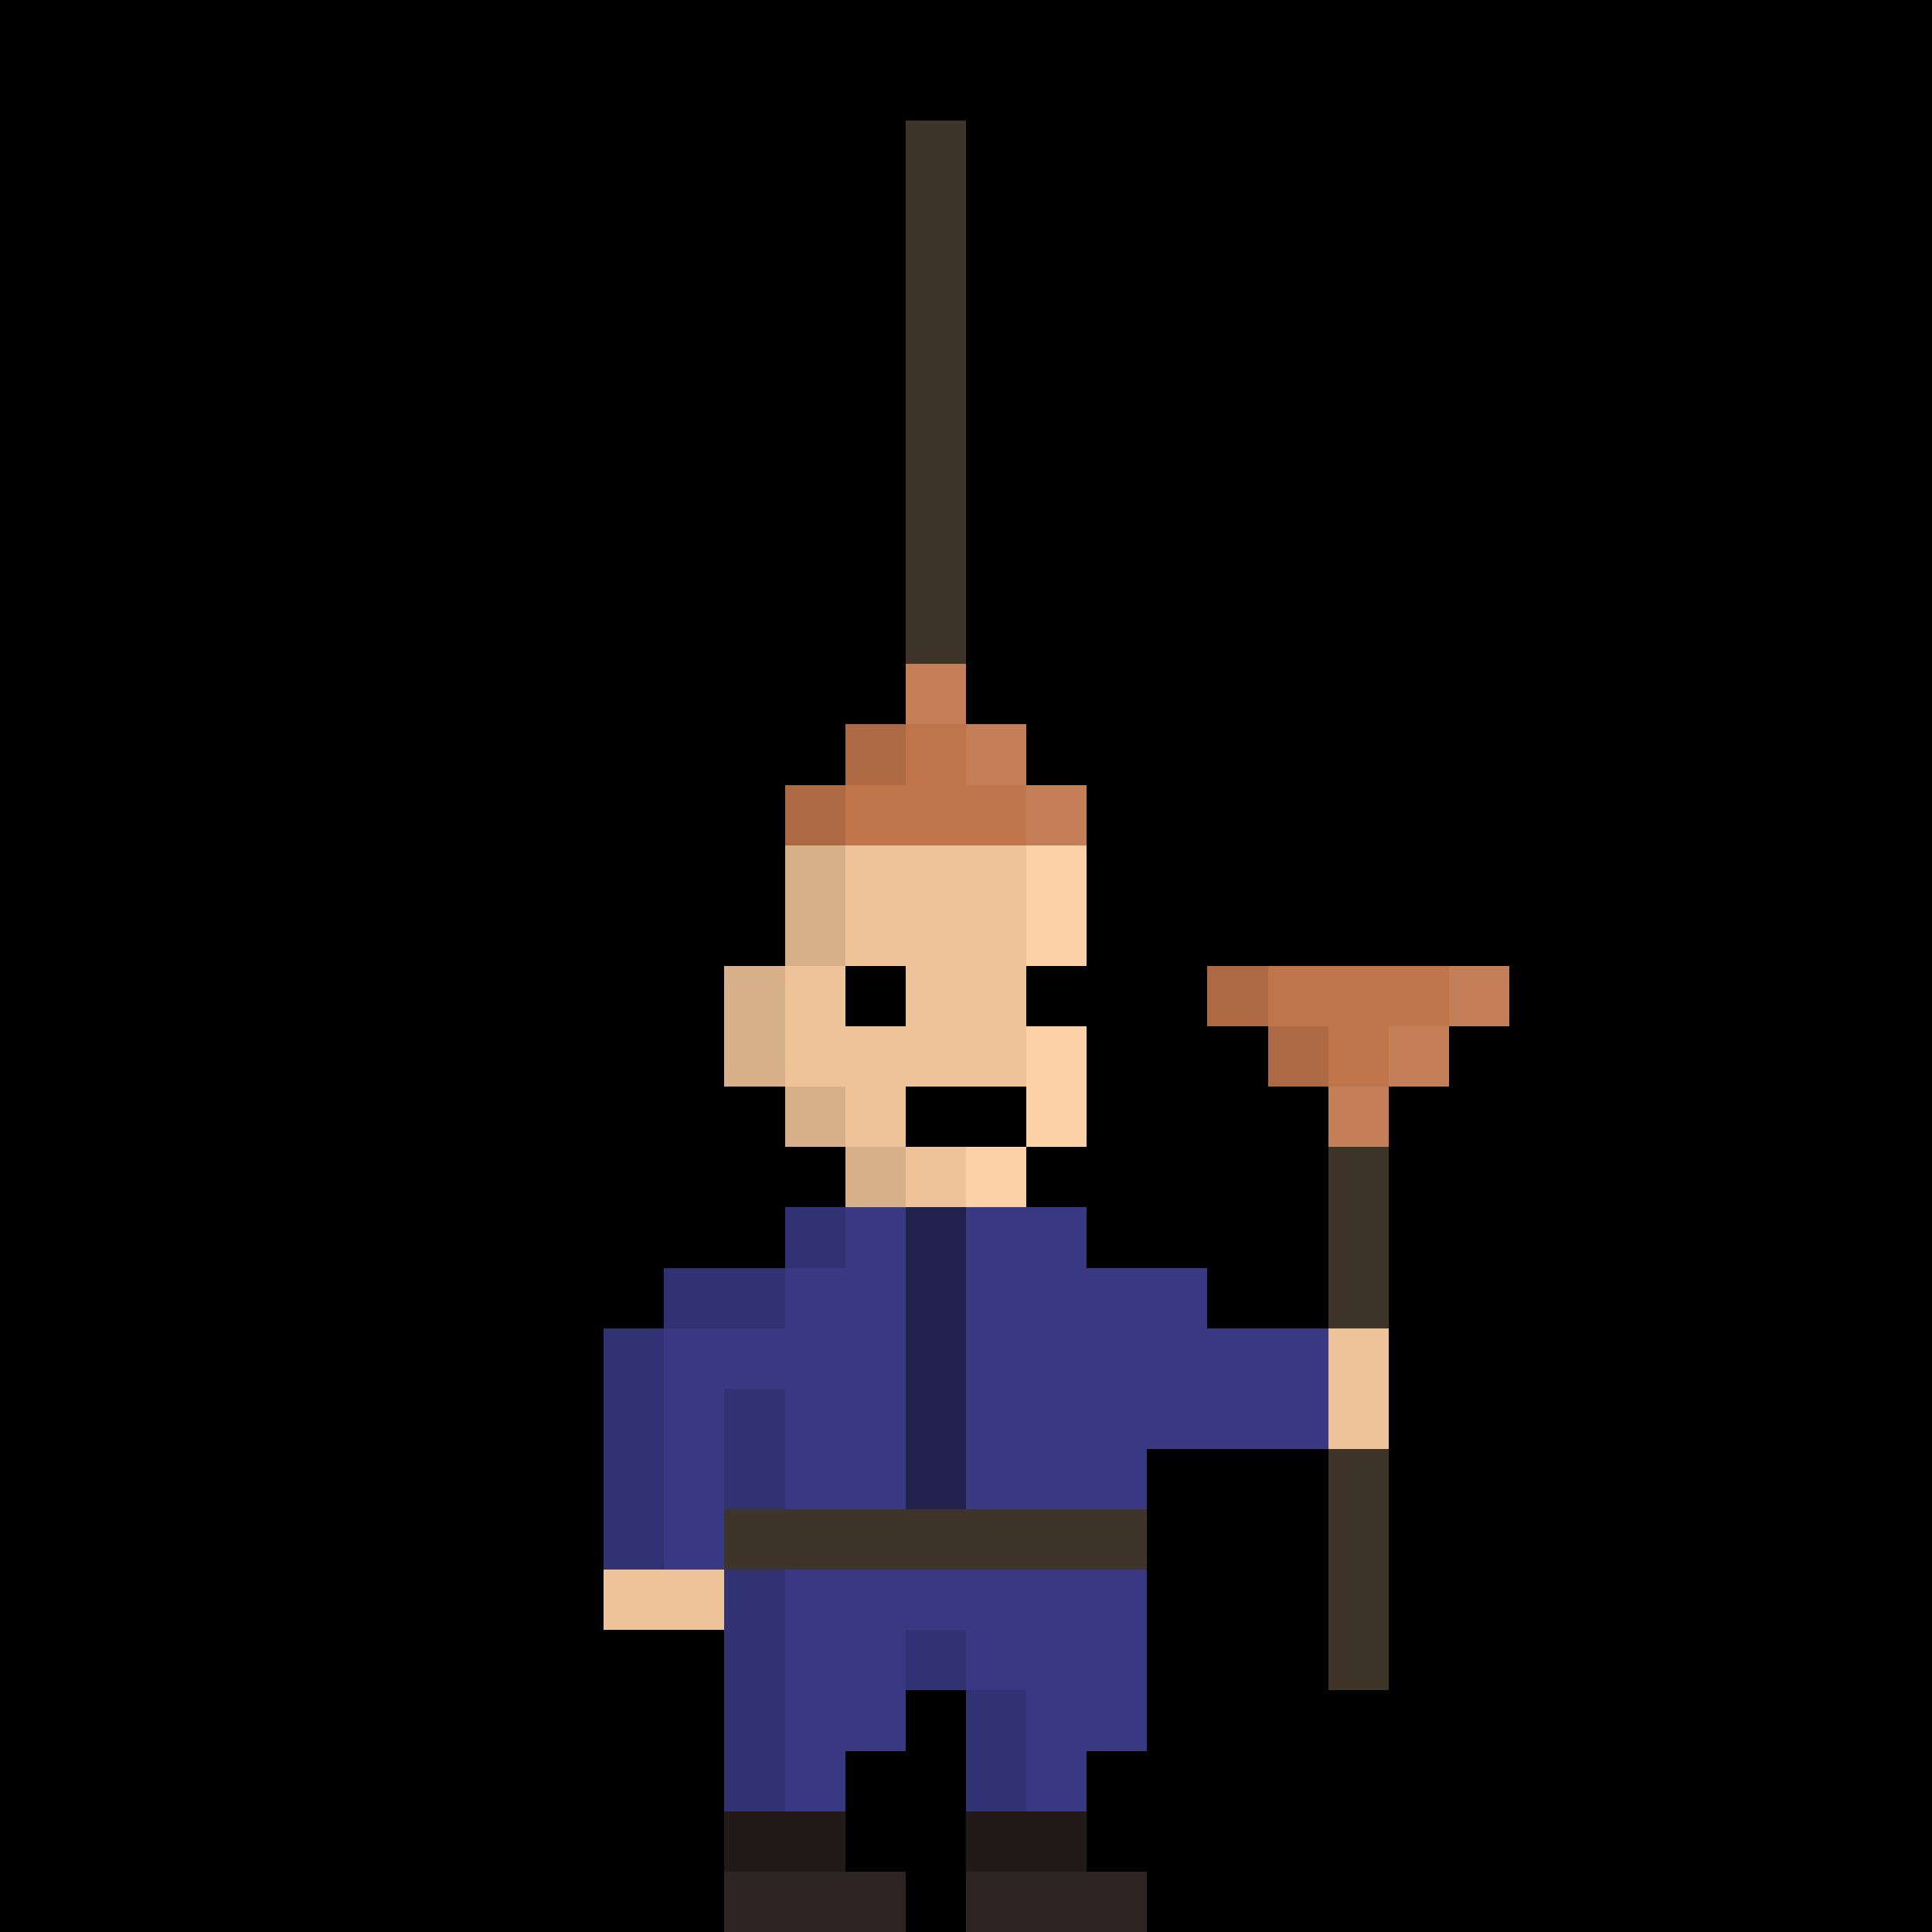
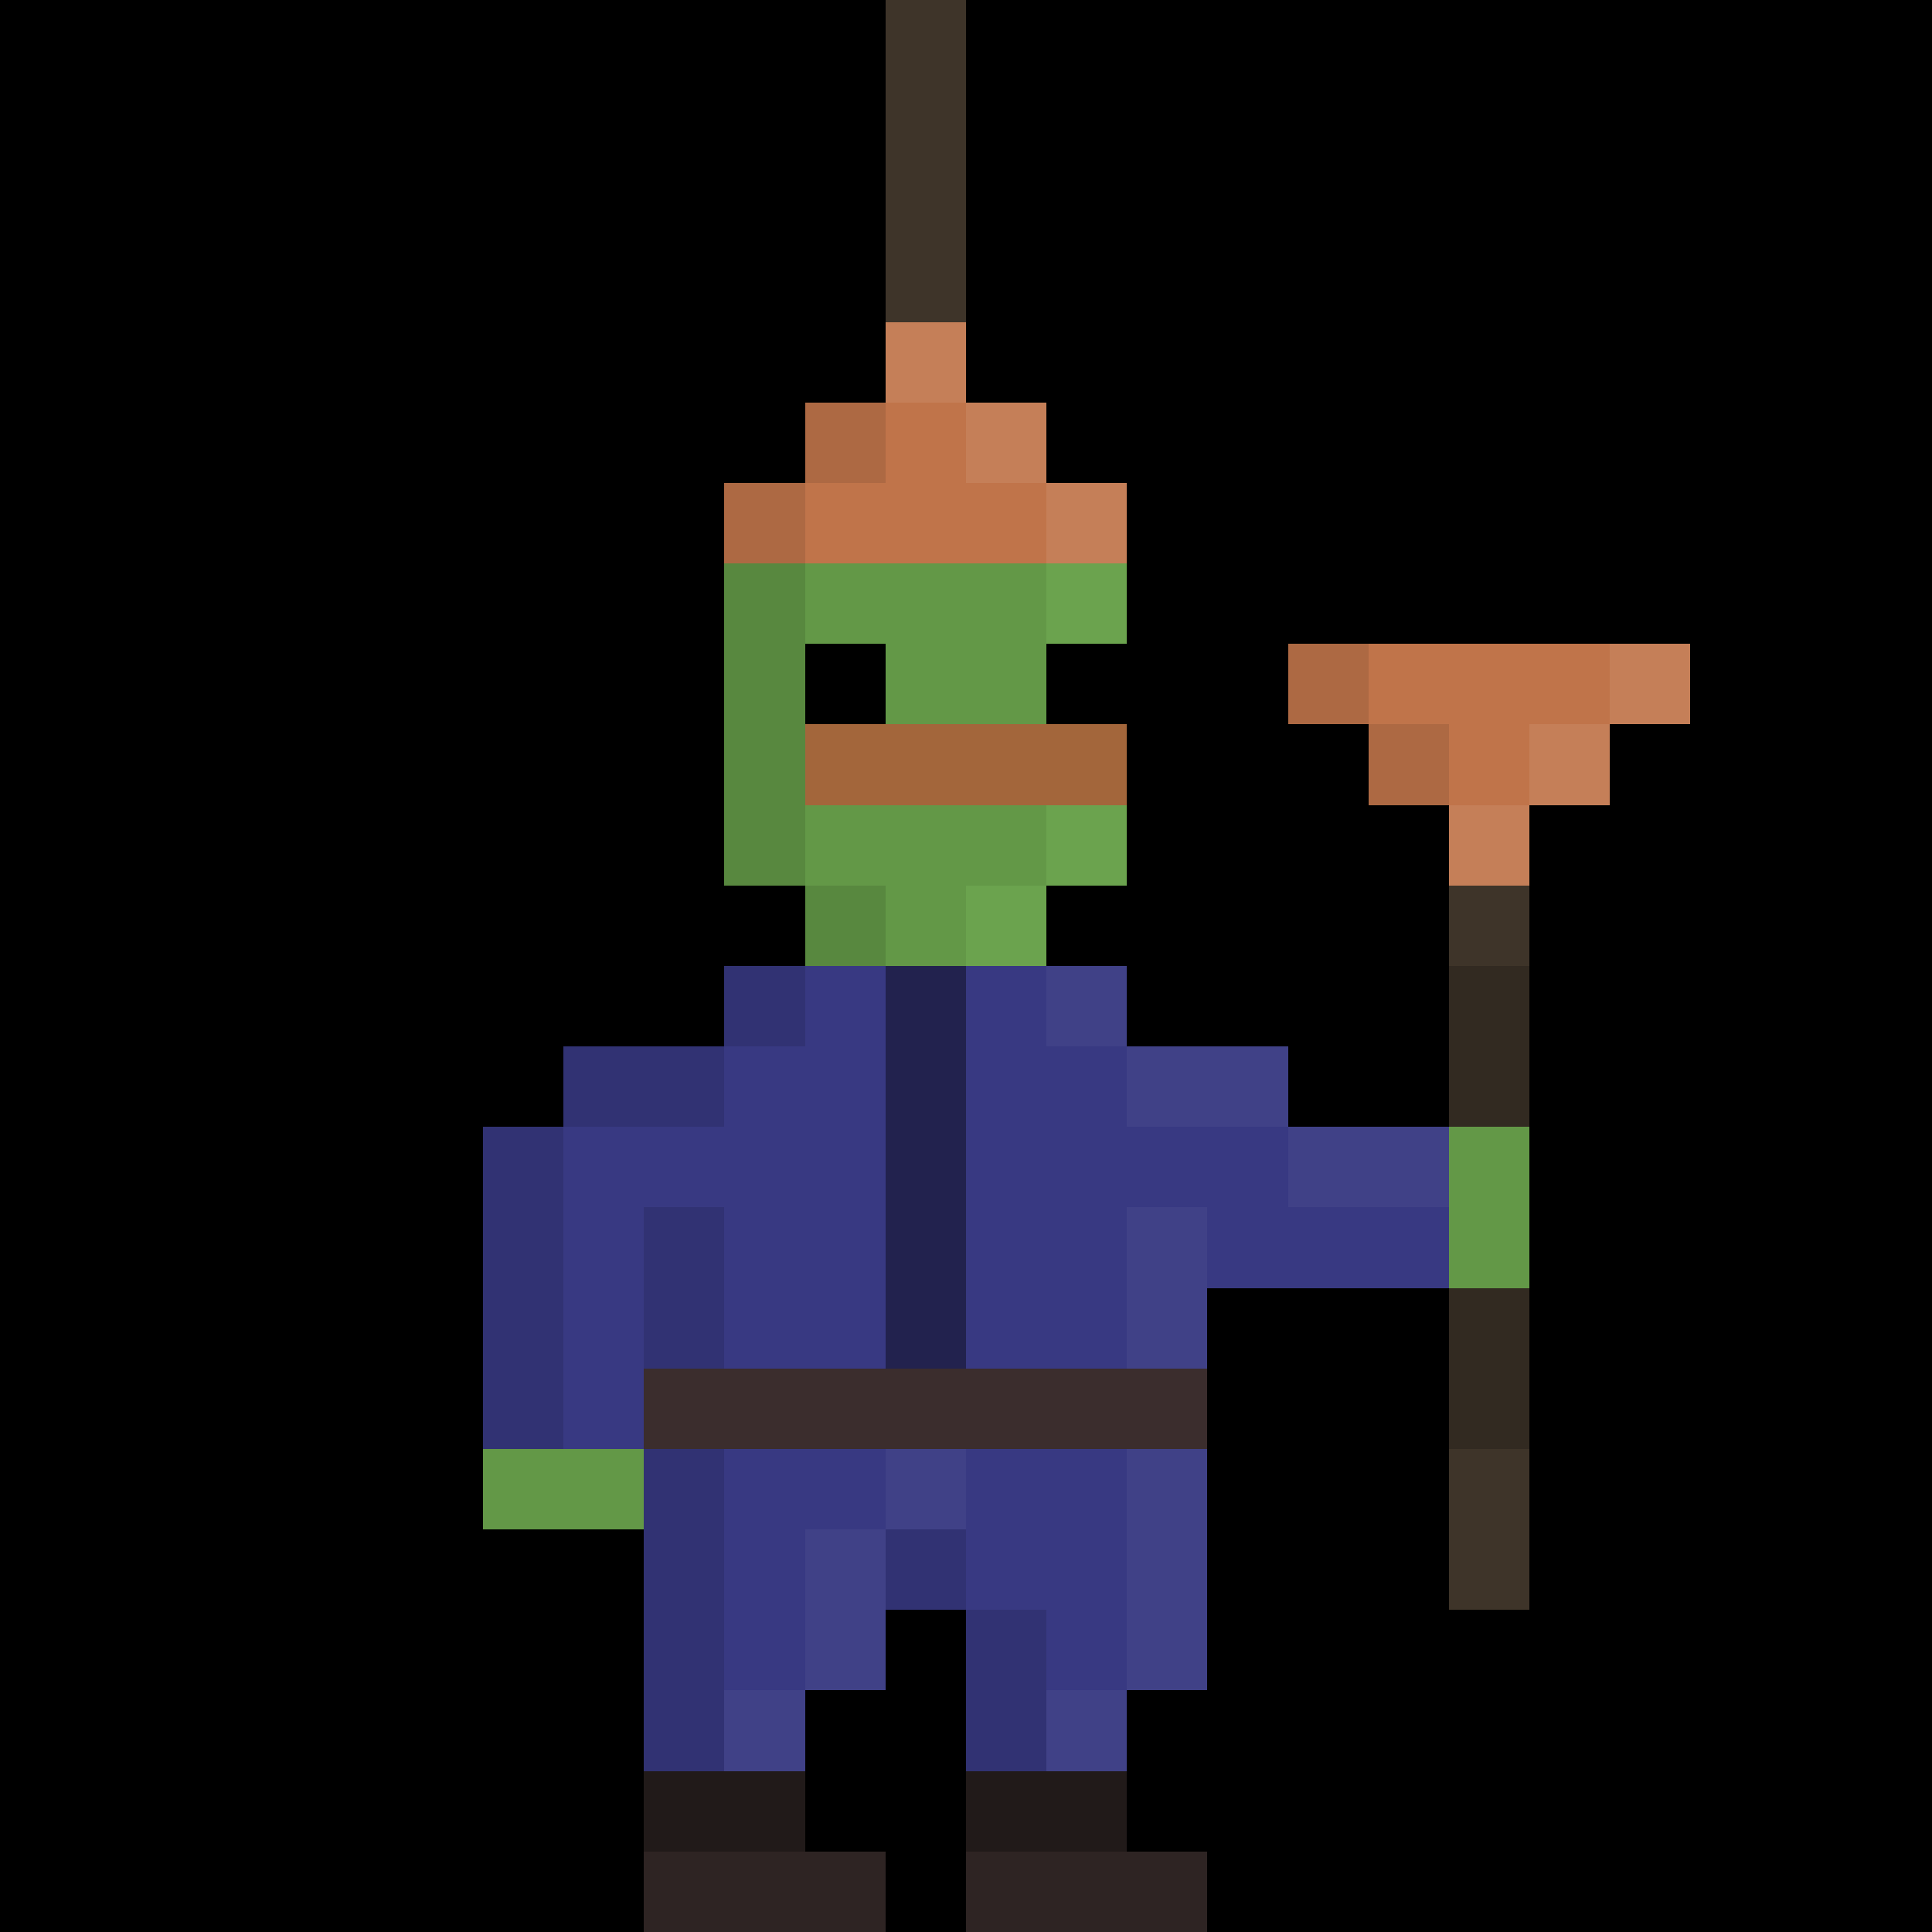
- <svg xmlns="http://www.w3.org/2000/svg" viewBox="0 0 32 32" shape-rendering="crispEdges">
-   <rect width="32" height="32" fill="#000000" />
-   <path fill="#383982" d="M13 20h5v1h-5zM11 21h9v1h-9zM10 22h12v2h-12zM10 24h9v1h-9zM10 25h2v1h-2zM12 26h7v2h-7zM12 28h3v1h-3zM16 28h3v1h-3zM12 29h2v1h-2zM16 29h2v1h-2z" />
-   <path fill="#2e2423" d="M12 30h2v1h-2zM16 30h2v1h-2zM12 31h3v1h-3zM16 31h3v1h-3z" />
-   <path fill="#d8b18a" d="M13 14h1v2h-1zM12 16h1v2h-1zM13 18h1v1h-1zM14 19h1v1h-1z" />
-   <path fill="#eec399" d="M14 14h3v2h-3zM13 16h1v1h-1zM15 16h2v1h-2zM13 17h4v1h-4zM14 18h1v1h-1zM15 19h1v1h-1zM22 22h1v2h-1zM10 26h2v1h-2z" />
-   <path fill="#fcd1a7" d="M17 14h1v2h-1zM17 17h1v2h-1zM16 19h1v1h-1z" />
-   <path fill="#3e3429" d="M12 25h7v1h-7z" />
-   <path fill="#000000" d="M14 16h1v1h-1zM15 18h2v1h-2z" />
-   <path fill="#000" opacity=".12" d="M13 20h1v1h-1zM11 21h2v1h-2zM10 22h1v4h-1zM12 23h1v2h-1zM12 26h1v4h-1zM15 27h1v1h-1zM16 28h1v2h-1z" />
-   <path fill="#000" opacity=".28" d="M12 30h2v1h-2zM16 30h2v1h-2z" />
-   <path fill="#000" opacity=".4" d="M15 20h1v5h-1z" />
-   <path fill="#3e3429" d="M15 2h1v9h-1z" />
-   <path fill="#c0744a" d="M15 11h1v1h-1zM14 12h3v1h-3zM13 13h5v1h-5z" />
-   <path fill="#000" opacity=".1" d="M14 12h1v1h-1zM13 13h1v1h-1z" />
-   <path fill="#fff" opacity=".08" d="M15 11h1v1h-1zM16 12h1v1h-1zM17 13h1v1h-1z" />
-   <path fill="#3e3429" d="M22 19h1v3h-1zM22 24h1v4h-1z" />
-   <path fill="#c0744a" d="M20 16h5v1h-5zM21 17h3v1h-3zM22 18h1v1h-1z" />
-   <path fill="#000" opacity=".1" d="M20 16h1v1h-1zM21 17h1v1h-1z" />
-   <path fill="#fff" opacity=".08" d="M24 16h1v1h-1zM23 17h1v1h-1zM22 18h1v1h-1z" />
+ <svg xmlns="http://www.w3.org/2000/svg" viewBox="0 0 24 24" shape-rendering="crispEdges">
+   <rect width="24" height="24" fill="#000000" />
+   <path fill="#383982" d="M9 12h5v1h-5zM7 13h9v1h-9zM6 14h12v2h-12zM6 16h9v1h-9zM6 17h2v1h-2zM8 18h7v2h-7zM8 20h3v1h-3zM12 20h3v1h-3zM8 21h2v1h-2zM12 21h2v1h-2z" />
+   <path fill="#2e2423" d="M8 22h2v1h-2zM12 22h2v1h-2zM8 23h3v1h-3zM12 23h3v1h-3z" />
+   <path fill="#58883f" d="M10 6h1v1h-1zM9 7h1v4h-1zM10 11h1v1h-1z" />
+   <path fill="#639847" d="M10 7h3v1h-3zM11 8h2v1h-2zM10 10h3v1h-3zM11 11h1v1h-1zM18 14h1v2h-1zM6 18h2v1h-2z" />
+   <path fill="#6ba34e" d="M12 6h1v1h-1zM13 7h1v1h-1zM13 10h1v1h-1zM12 11h1v1h-1z" />
+   <path fill="#a3663b" d="M10 9h4v1h-4z" />
+   <path fill="#3b2d2d" d="M8 17h7v1h-7z" />
+   <path fill="#000000" d="M10 8h1v1h-1z" />
+   <path fill="#000" opacity=".12" d="M9 12h1v1h-1zM7 13h2v1h-2zM6 14h1v4h-1zM8 15h1v2h-1zM8 18h1v4h-1zM11 19h1v1h-1zM12 20h1v2h-1z" />
+   <path fill="#000" opacity=".28" d="M8 22h2v1h-2zM12 22h2v1h-2z" />
+   <path fill="#000" opacity=".4" d="M11 12h1v5h-1z" />
+   <path fill="#fff" opacity=".04" d="M13 12h1v1h-1zM14 13h2v1h-2zM16 14h2v1h-2zM14 15h1v2h-1zM11 18h1v1h-1zM14 18h1v3h-1zM10 19h1v2h-1zM9 21h1v1h-1zM13 21h1v1h-1z" />
+   <path fill="#3e3429" d="M11 0h1v4h-1z" />
+   <path fill="#c0744a" d="M11 4h1v1h-1zM10 5h3v1h-3zM9 6h5v1h-5z" />
+   <path fill="#000" opacity=".1" d="M10 5h1v1h-1zM9 6h1v1h-1z" />
+   <path fill="#fff" opacity=".08" d="M11 4h1v1h-1zM12 5h1v1h-1zM13 6h1v1h-1z" />
+   <path fill="#3e3429" d="M18 11h1v3h-1zM18 16h1v4h-1z" />
+   <path fill="#c0744a" d="M16 8h5v1h-5zM17 9h3v1h-3zM18 10h1v1h-1z" />
+   <path fill="#000" opacity=".1" d="M16 8h1v1h-1zM17 9h1v1h-1z" />
+   <path fill="#000" opacity=".2" d="M18 12h1v2h-1zM18 16h1v2h-1z" />
+   <path fill="#fff" opacity=".08" d="M20 8h1v1h-1zM19 9h1v1h-1zM18 10h1v1h-1z" />
</svg>
